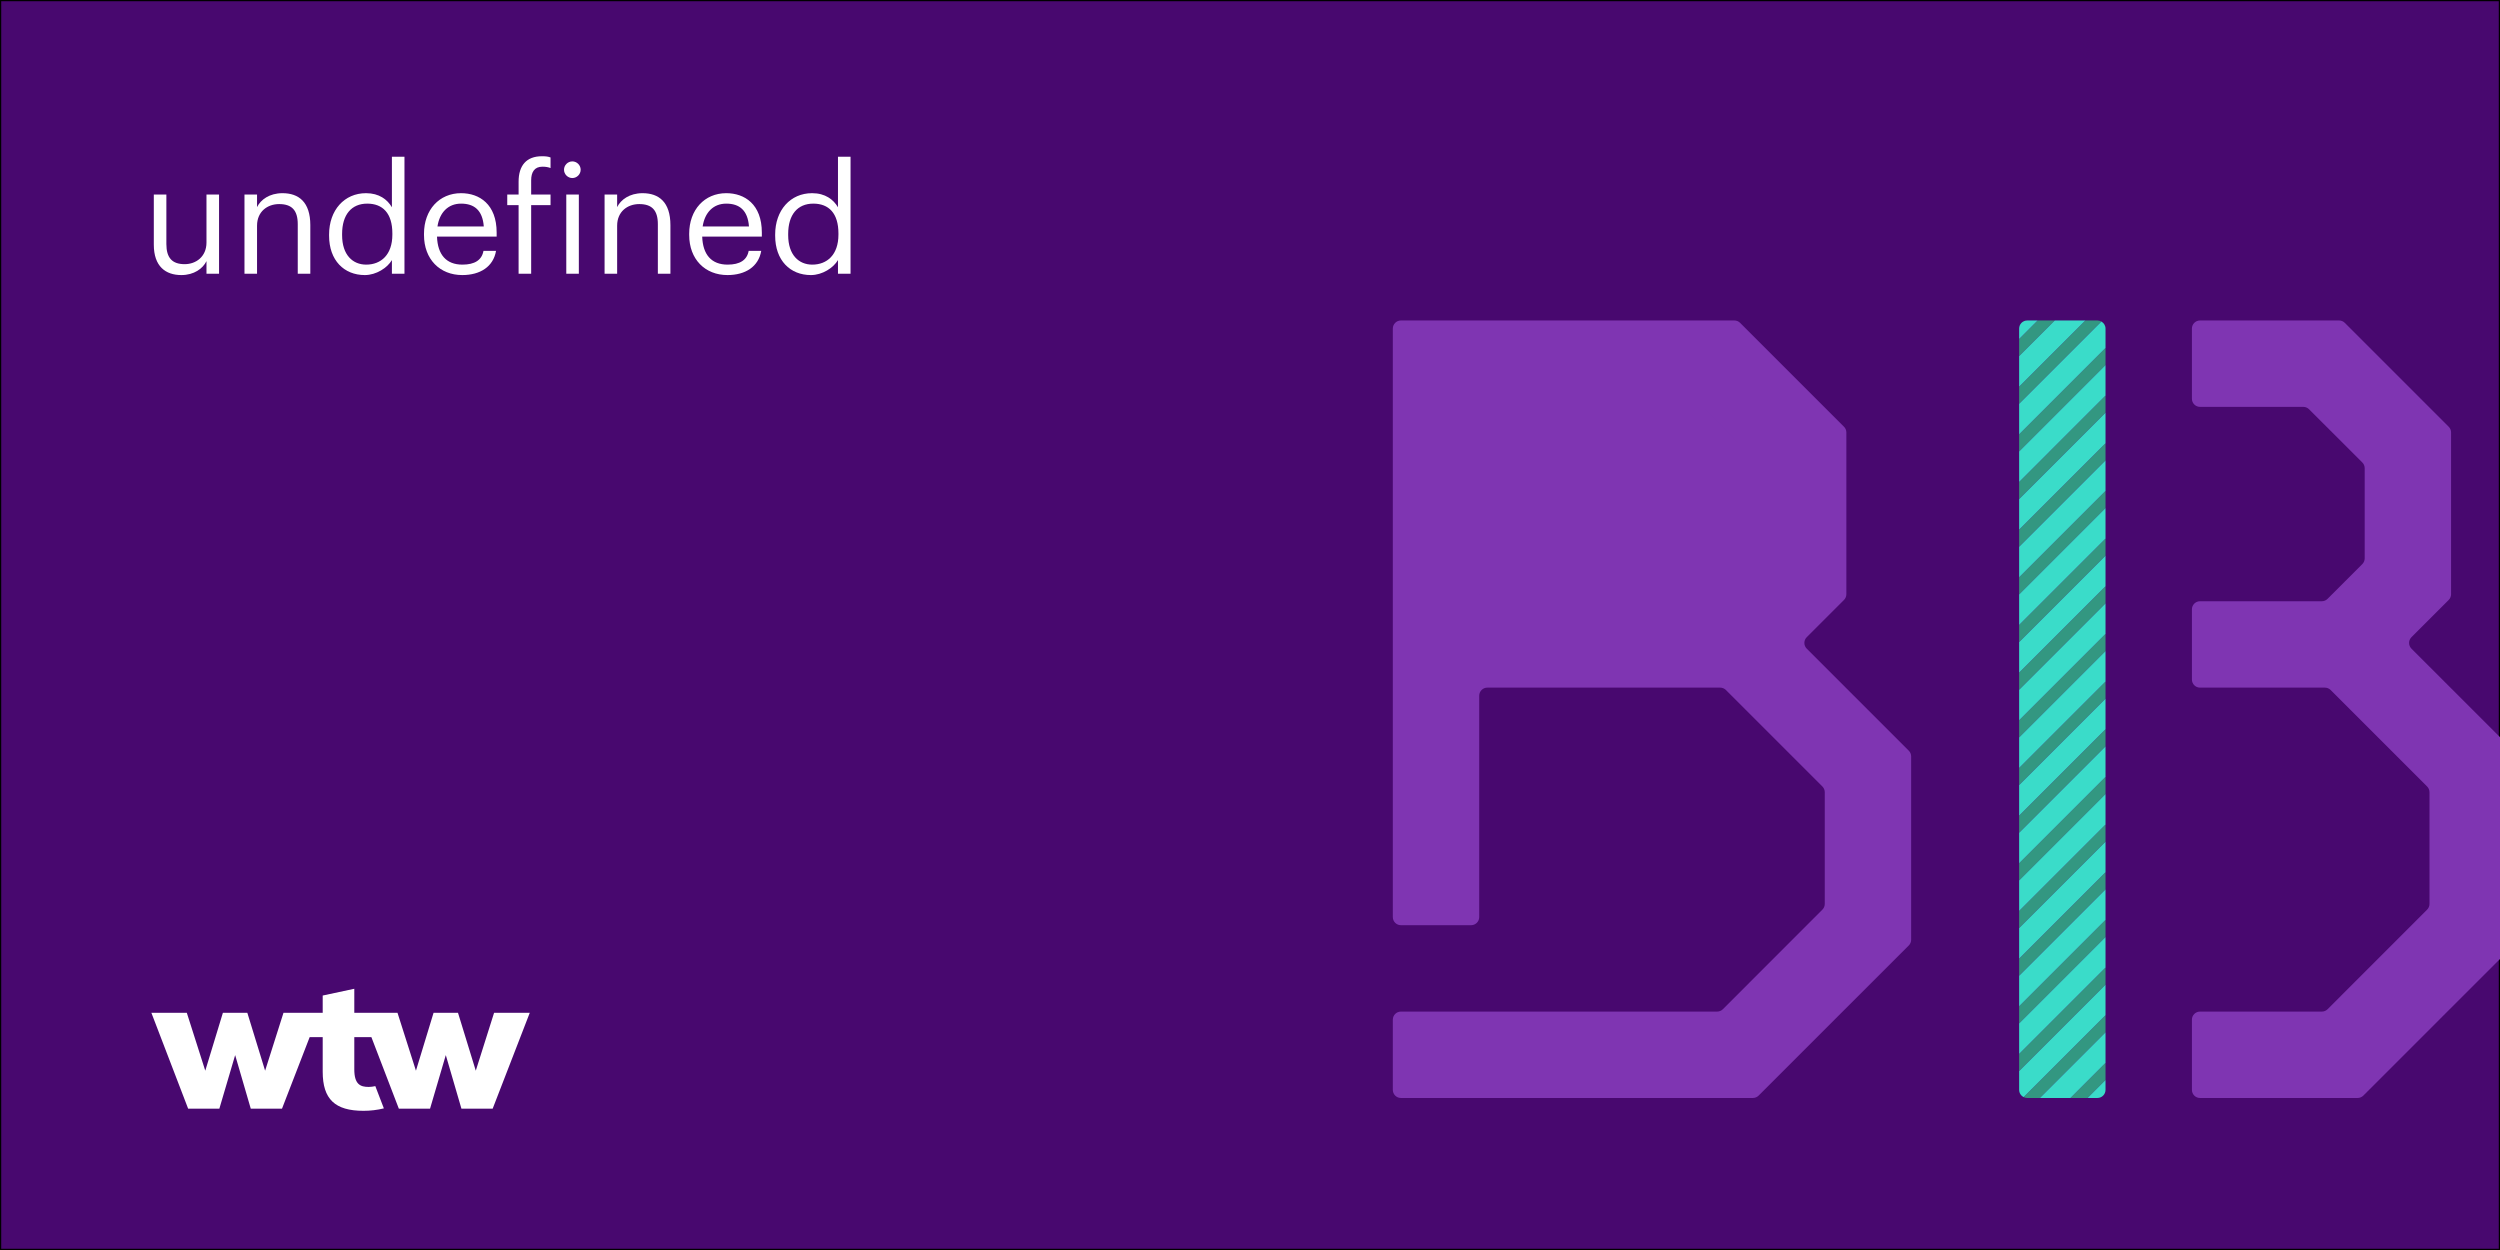
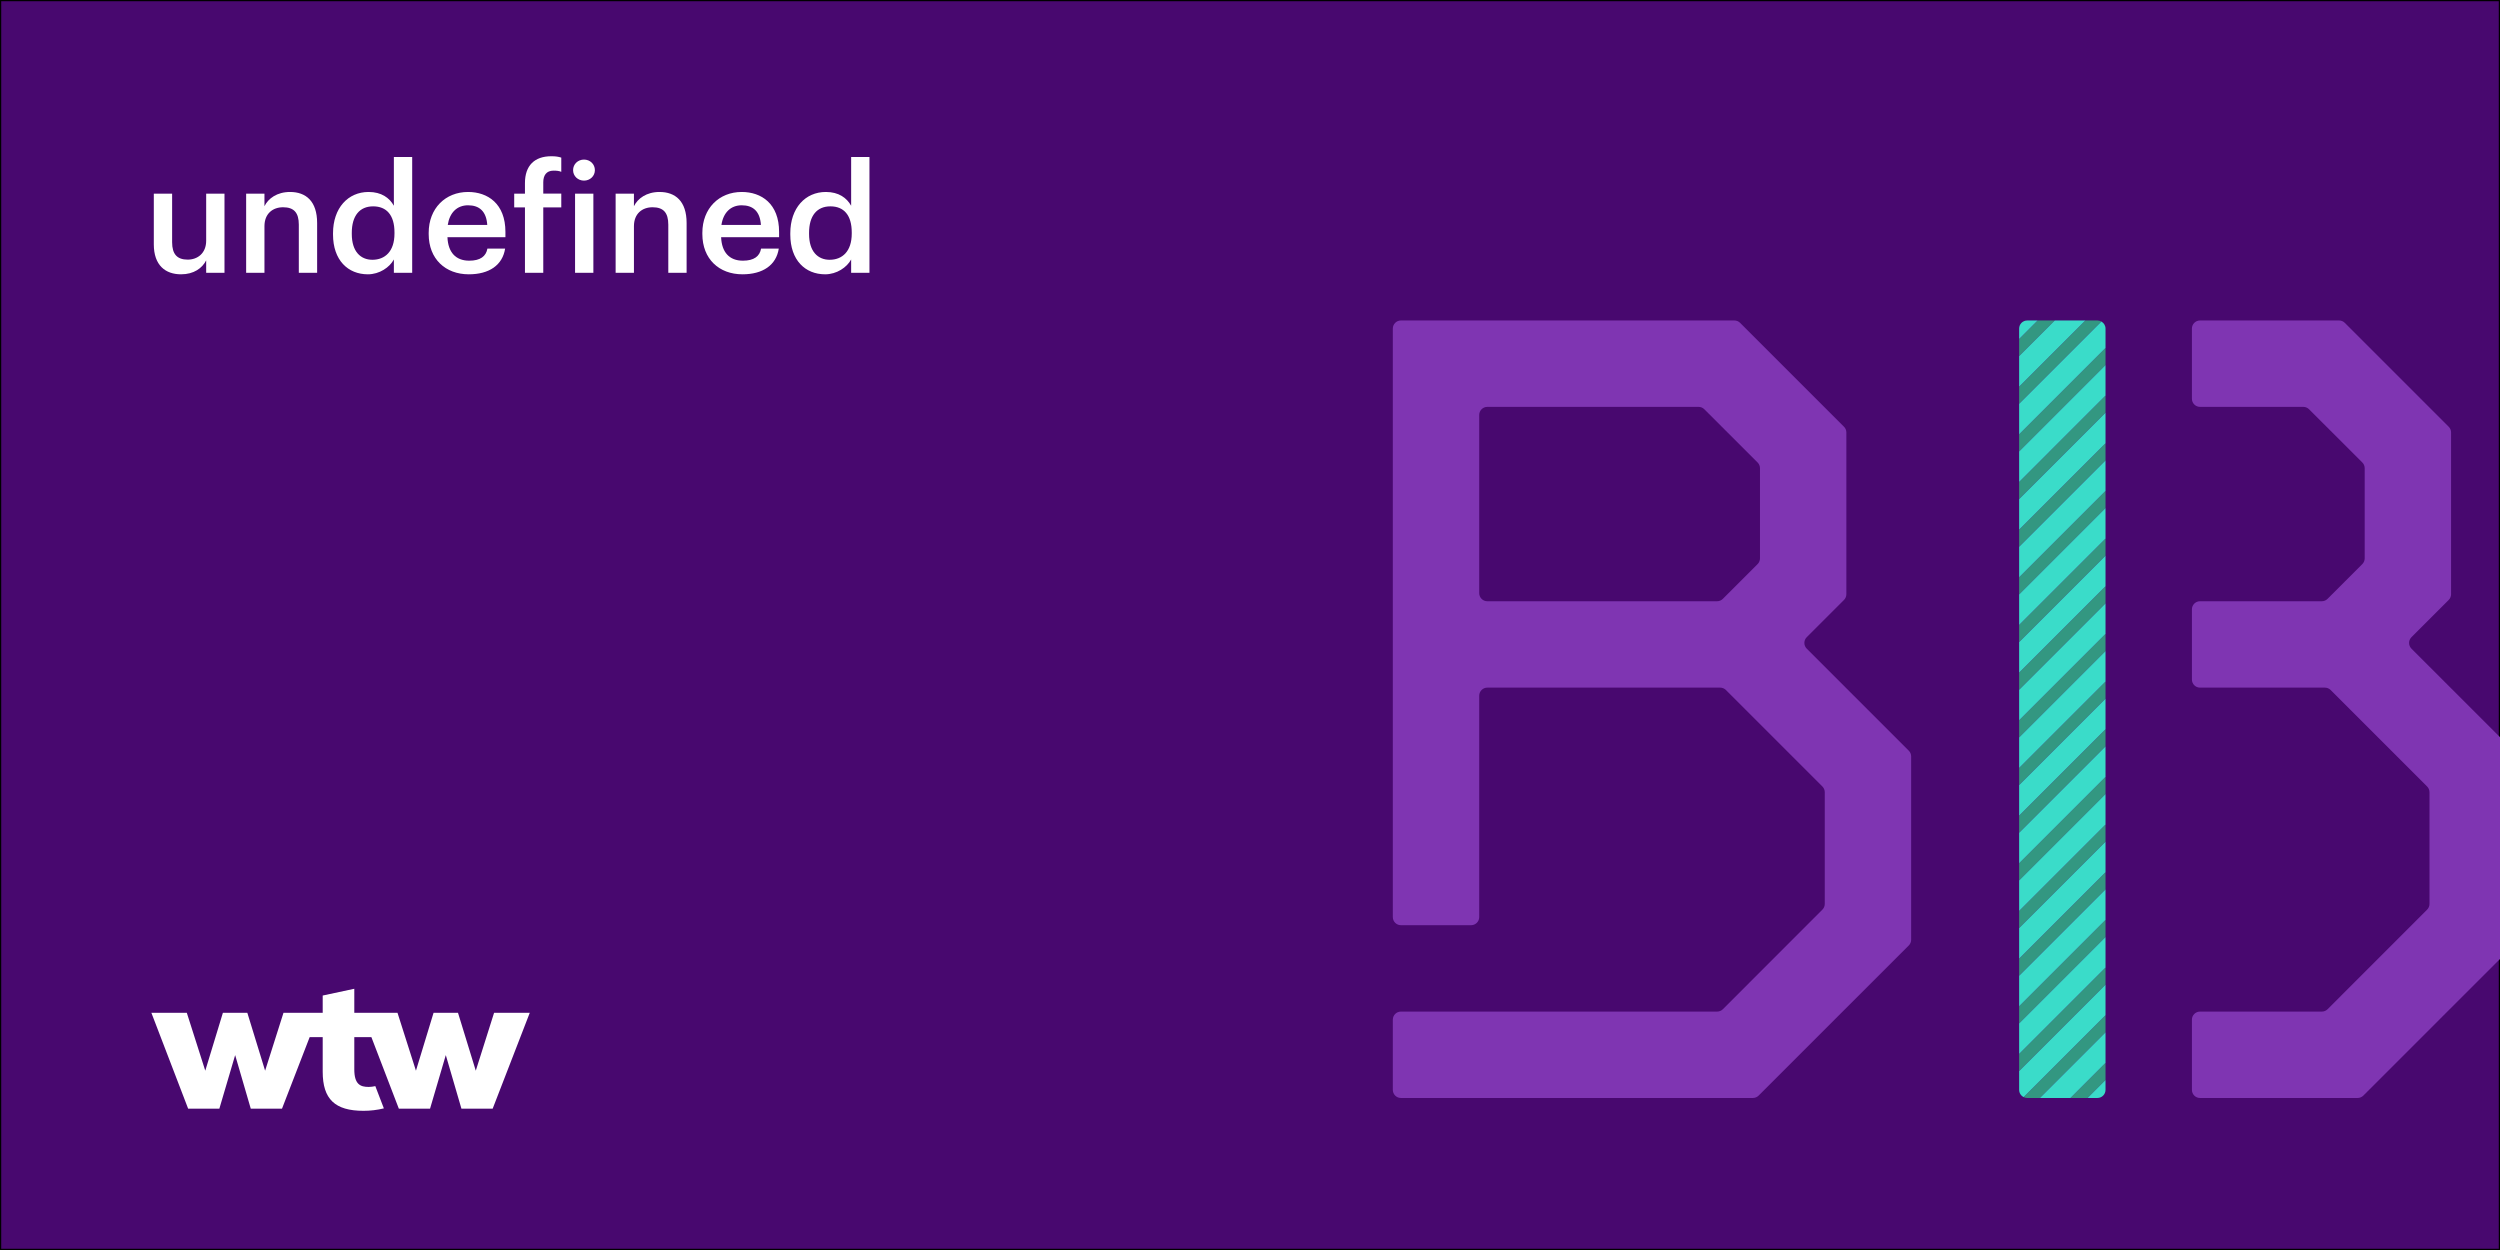
<svg xmlns="http://www.w3.org/2000/svg" xmlns:xlink="http://www.w3.org/1999/xlink" version="1.1" x="0px" y="0px" viewBox="0 0 1024 512" style="enable-background:new 0 0 1024 512;" xml:space="preserve">
  <g id="Layer_1">
    <g id="Main_x5F_Purple_x5F_BG_x5F_layer">
	</g>
  </g>
  <g id="crop">
    <g>
      <defs>
        <rect id="SVGID_1_" width="1024" height="512" />
      </defs>
-       <clipPath id="SVGID_00000132806638446039660040000013965749068432054186_">
+       <clipPath id="SVGID_00000177469896223397879420000007770149459184933764_">
        <use xlink:href="#SVGID_1_" style="overflow:visible;" />
      </clipPath>
-       <rect style="clip-path:url(#SVGID_00000132806638446039660040000013965749068432054186_);fill:#48086F;stroke:#000000;stroke-miterlimit:10;" width="1024" height="512" />
-       <g style="clip-path:url(#SVGID_00000132806638446039660040000013965749068432054186_);">
-         <path style="fill:#FFFFFF;" d="M63,100.206V79.686h5.146v20.272c0,5.704,2.418,8.245,7.501,8.245     c4.588,0,8.928-3.037,8.928-8.865V79.686h5.146v32.424h-5.146v-5.146c-1.488,3.038-5.084,5.703-10.292,5.703     C67.835,112.667,63,109.134,63,100.206z" />
-         <path style="fill:#FFFFFF;" d="M100.137,79.686h5.146v5.146c1.488-3.038,5.083-5.704,10.416-5.704     c6.695,0,11.407,3.658,11.407,13.082v19.9h-5.146V91.837c0-5.704-2.417-8.246-7.625-8.246c-4.773,0-9.051,3.038-9.051,8.865     v19.653h-5.146V79.686z" />
-         <path style="fill:#FFFFFF;" d="M134.795,96.548v-0.495c0-9.92,6.199-16.926,15.127-16.926c5.394,0,8.742,2.604,10.602,5.766     V64.187h5.146v47.923h-5.146v-5.58c-1.86,3.162-6.386,6.138-11.098,6.138C140.933,112.667,134.795,106.653,134.795,96.548z      M160.71,96.114v-0.496c0-8.308-3.968-12.213-10.292-12.213c-6.448,0-10.292,4.525-10.292,12.399V96.3     c0,8.184,4.402,12.09,9.857,12.09C155.998,108.39,160.71,104.422,160.71,96.114z" />
-         <path style="fill:#FFFFFF;" d="M173.669,96.238v-0.496c0-9.795,6.261-16.615,15.189-16.615c7.501,0,14.569,4.526,14.569,16.119     v1.674h-24.427c0.248,7.378,3.782,11.47,10.416,11.47c5.021,0,7.936-1.86,8.617-5.642h5.146c-1.116,6.51-6.51,9.919-13.825,9.919     C180.179,112.667,173.669,106.22,173.669,96.238z M198.158,92.767c-0.496-6.695-3.968-9.361-9.299-9.361     c-5.27,0-8.804,3.596-9.671,9.361H198.158z" />
-         <path style="fill:#FFFFFF;" d="M212.419,84.025h-4.65v-4.34h4.65v-5.27c0-6.572,3.162-10.416,9.547-10.416     c1.674,0,2.542,0.124,3.534,0.496v4.34c-0.93-0.372-1.922-0.558-3.348-0.558c-3.286,0-4.588,2.293-4.588,5.579v5.828h7.936v4.34     h-7.936v28.084h-5.146V84.025z" />
-         <path style="fill:#FFFFFF;" d="M231.019,69.518c0-1.859,1.55-3.409,3.41-3.409s3.41,1.55,3.41,3.409c0,1.86-1.55,3.41-3.41,3.41     S231.019,71.378,231.019,69.518z M231.948,79.686h5.146v32.424h-5.146V79.686z" />
-         <path style="fill:#FFFFFF;" d="M247.634,79.686h5.146v5.146c1.488-3.038,5.083-5.704,10.416-5.704     c6.695,0,11.407,3.658,11.407,13.082v19.9h-5.146V91.837c0-5.704-2.417-8.246-7.625-8.246c-4.773,0-9.051,3.038-9.051,8.865     v19.653h-5.146V79.686z" />
-         <path style="fill:#FFFFFF;" d="M282.292,96.238v-0.496c0-9.795,6.261-16.615,15.189-16.615c7.501,0,14.569,4.526,14.569,16.119     v1.674h-24.427c0.248,7.378,3.782,11.47,10.416,11.47c5.021,0,7.936-1.86,8.617-5.642h5.146c-1.116,6.51-6.51,9.919-13.825,9.919     C288.801,112.667,282.292,106.22,282.292,96.238z M306.78,92.767c-0.496-6.695-3.968-9.361-9.299-9.361     c-5.27,0-8.804,3.596-9.671,9.361H306.78z" />
-         <path style="fill:#FFFFFF;" d="M317.507,96.548v-0.495c0-9.92,6.199-16.926,15.127-16.926c5.394,0,8.742,2.604,10.602,5.766     V64.187h5.146v47.923h-5.146v-5.58c-1.86,3.162-6.386,6.138-11.098,6.138C323.645,112.667,317.507,106.653,317.507,96.548z      M343.422,96.114v-0.496c0-8.308-3.968-12.213-10.292-12.213c-6.448,0-10.292,4.525-10.292,12.399V96.3     c0,8.184,4.402,12.09,9.857,12.09C338.71,108.39,343.422,104.422,343.422,96.114z" />
+       <rect style="clip-path:url(#SVGID_00000177469896223397879420000007770149459184933764_);fill:#48086F;stroke:#000000;stroke-miterlimit:10;" width="1024" height="512" />
+       <g style="clip-path:url(#SVGID_00000177469896223397879420000007770149459184933764_);">
+         <path style="fill:#FFFFFF;" d="M63,100.082V79.313h7.501v19.9c0,4.897,2.046,7.13,6.386,7.13c4.03,0,7.563-2.604,7.563-7.75     v-19.28h7.501v32.424h-7.501v-5.084c-1.612,3.162-5.021,5.704-10.292,5.704C67.774,112.357,63,108.699,63,100.082z" />
+         <path style="fill:#FFFFFF;" d="M100.82,79.313h7.501v5.146c1.55-3.162,5.146-5.828,10.478-5.828     c6.509,0,11.097,3.782,11.097,12.71v20.396h-7.501V92.022c0-4.897-1.984-7.13-6.448-7.13c-4.216,0-7.625,2.604-7.625,7.75v19.095     h-7.501V79.313z" />
+         <path style="fill:#FFFFFF;" d="M136.407,96.052v-0.495c0-10.354,6.138-16.926,14.569-16.926c5.27,0,8.556,2.418,10.354,5.642     V64.31h7.501v47.428h-7.501v-5.456c-1.736,3.225-5.89,6.076-10.663,6.076C142.545,112.357,136.407,106.592,136.407,96.052z      M161.578,95.681v-0.496c0-7.13-3.286-10.664-8.741-10.664c-5.518,0-8.742,3.844-8.742,10.85v0.496     c0,7.13,3.596,10.539,8.432,10.539C157.734,106.405,161.578,102.934,161.578,95.681z" />
+         <path style="fill:#FFFFFF;" d="M175.591,95.866V95.37c0-10.043,6.881-16.739,16.119-16.739c8.06,0,15.313,4.774,15.313,16.367     v2.17h-23.745c0.248,6.138,3.348,9.609,8.927,9.609c4.526,0,6.882-1.798,7.44-4.96h7.253c-1.054,6.82-6.572,10.54-14.879,10.54     C182.472,112.357,175.591,106.096,175.591,95.866z M199.583,92.146c-0.372-5.58-3.224-8.06-7.874-8.06     c-4.526,0-7.563,3.038-8.308,8.06H199.583z" />
+         <path style="fill:#FFFFFF;" d="M215.021,84.955h-4.402v-5.642h4.402v-4.34c0-7.13,3.906-10.974,10.788-10.974     c1.86,0,2.914,0.186,4.092,0.558v5.828c-0.868-0.372-1.798-0.496-3.162-0.496c-2.976,0-4.216,1.984-4.216,4.773v4.65h7.378v5.642     h-7.378v26.782h-7.501V84.955z" />
+         <path style="fill:#FFFFFF;" d="M234.738,69.704c0-2.48,1.984-4.34,4.464-4.34s4.464,1.859,4.464,4.34     c0,2.417-1.984,4.277-4.464,4.277S234.738,72.121,234.738,69.704z M235.544,79.313h7.501v32.424h-7.501V79.313z" />
+         <path style="fill:#FFFFFF;" d="M252.16,79.313h7.501v5.146c1.55-3.162,5.146-5.828,10.478-5.828     c6.509,0,11.097,3.782,11.097,12.71v20.396h-7.501V92.022c0-4.897-1.984-7.13-6.448-7.13c-4.216,0-7.625,2.604-7.625,7.75v19.095     h-7.501V79.313z" />
+         <path style="fill:#FFFFFF;" d="M287.685,95.866V95.37c0-10.043,6.881-16.739,16.119-16.739c8.06,0,15.313,4.774,15.313,16.367     v2.17h-23.745c0.248,6.138,3.348,9.609,8.927,9.609c4.526,0,6.882-1.798,7.44-4.96h7.253c-1.054,6.82-6.572,10.54-14.879,10.54     C294.566,112.357,287.685,106.096,287.685,95.866z M311.678,92.146c-0.372-5.58-3.224-8.06-7.874-8.06     c-4.526,0-7.563,3.038-8.308,8.06H311.678z" />
+         <path style="fill:#FFFFFF;" d="M323.706,96.052v-0.495c0-10.354,6.138-16.926,14.569-16.926c5.27,0,8.556,2.418,10.354,5.642     V64.31h7.501v47.428h-7.501v-5.456c-1.736,3.225-5.89,6.076-10.663,6.076C329.844,112.357,323.706,106.592,323.706,96.052z      M348.876,95.681v-0.496c0-7.13-3.286-10.664-8.741-10.664c-5.518,0-8.742,3.844-8.742,10.85v0.496     c0,7.13,3.596,10.539,8.432,10.539C345.033,106.405,348.876,102.934,348.876,95.681z" />
      </g>
-       <polygon style="clip-path:url(#SVGID_00000132806638446039660040000013965749068432054186_);fill:#339781;" points="    827.038,341.097 862.423,305.712 862.423,298.7 827.038,334.084   " />
-       <polygon style="clip-path:url(#SVGID_00000132806638446039660040000013965749068432054186_);fill:#339781;" points="    827.038,184.916 862.423,149.531 862.423,142.52 827.038,177.904   " />
-       <path style="clip-path:url(#SVGID_00000132806638446039660040000013965749068432054186_);fill:#339781;" d="M827.038,165.394    l33.686-33.686c-0.481-0.271-1.028-0.438-1.619-0.438h-4.955l-27.112,27.112V165.394z" />
-       <polygon style="clip-path:url(#SVGID_00000132806638446039660040000013965749068432054186_);fill:#339781;" points="    827.038,360.619 862.423,325.235 862.423,318.223 827.038,353.607   " />
-       <polygon style="clip-path:url(#SVGID_00000132806638446039660040000013965749068432054186_);fill:#339781;" points="    827.038,204.439 862.423,169.054 862.423,162.042 827.038,197.427   " />
-       <polygon style="clip-path:url(#SVGID_00000132806638446039660040000013965749068432054186_);fill:#339781;" points="    827.038,263.006 862.423,227.622 862.423,220.609 827.038,255.994   " />
-       <polygon style="clip-path:url(#SVGID_00000132806638446039660040000013965749068432054186_);fill:#339781;" points="    827.038,321.574 862.423,286.189 862.423,279.177 827.038,314.562   " />
-       <polygon style="clip-path:url(#SVGID_00000132806638446039660040000013965749068432054186_);fill:#339781;" points="    827.038,380.142 862.423,344.757 862.423,337.745 827.038,373.13   " />
-       <polygon style="clip-path:url(#SVGID_00000132806638446039660040000013965749068432054186_);fill:#339781;" points="    827.038,282.529 862.423,247.144 862.423,240.132 827.038,275.517   " />
-       <polygon style="clip-path:url(#SVGID_00000132806638446039660040000013965749068432054186_);fill:#339781;" points="    827.038,223.961 862.423,188.577 862.423,181.564 827.038,216.949   " />
-       <polygon style="clip-path:url(#SVGID_00000132806638446039660040000013965749068432054186_);fill:#339781;" points="    827.038,302.052 862.423,266.667 862.423,259.655 827.038,295.039   " />
-       <polygon style="clip-path:url(#SVGID_00000132806638446039660040000013965749068432054186_);fill:#339781;" points="    827.038,399.664 862.423,364.28 862.423,357.267 827.038,392.652   " />
-       <path style="clip-path:url(#SVGID_00000132806638446039660040000013965749068432054186_);fill:#339781;" d="M830.356,449.731    h5.184l26.883-26.883v-7.012l-33.538,33.538C829.33,449.594,829.825,449.731,830.356,449.731z" />
-       <polygon style="clip-path:url(#SVGID_00000132806638446039660040000013965749068432054186_);fill:#339781;" points="    827.038,438.709 862.423,403.325 862.423,396.312 827.038,431.697   " />
-       <polygon style="clip-path:url(#SVGID_00000132806638446039660040000013965749068432054186_);fill:#339781;" points="    855.062,449.731 862.423,442.37 862.423,435.358 848.05,449.731   " />
-       <polygon style="clip-path:url(#SVGID_00000132806638446039660040000013965749068432054186_);fill:#339781;" points="    827.038,243.484 862.423,208.099 862.423,201.087 827.038,236.471   " />
-       <polygon style="clip-path:url(#SVGID_00000132806638446039660040000013965749068432054186_);fill:#339781;" points="    827.038,419.187 862.423,383.802 862.423,376.79 827.038,412.175   " />
-       <polygon style="clip-path:url(#SVGID_00000132806638446039660040000013965749068432054186_);fill:#339781;" points="    834.628,131.269 827.038,138.859 827.038,145.871 841.64,131.269   " />
-       <polygon style="clip-path:url(#SVGID_00000132806638446039660040000013965749068432054186_);fill:#3ADCC9;" points="    827.038,275.517 862.423,240.132 862.423,227.622 827.038,263.006   " />
-       <polygon style="clip-path:url(#SVGID_00000132806638446039660040000013965749068432054186_);fill:#3ADCC9;" points="    827.038,295.039 862.423,259.655 862.423,247.144 827.038,282.529   " />
-       <polygon style="clip-path:url(#SVGID_00000132806638446039660040000013965749068432054186_);fill:#3ADCC9;" points="    827.038,255.994 862.423,220.609 862.423,208.099 827.038,243.484   " />
-       <polygon style="clip-path:url(#SVGID_00000132806638446039660040000013965749068432054186_);fill:#3ADCC9;" points="    827.038,314.562 862.423,279.177 862.423,266.667 827.038,302.052   " />
-       <polygon style="clip-path:url(#SVGID_00000132806638446039660040000013965749068432054186_);fill:#3ADCC9;" points="    827.038,334.084 862.423,298.7 862.423,286.189 827.038,321.574   " />
-       <path style="clip-path:url(#SVGID_00000132806638446039660040000013965749068432054186_);fill:#3ADCC9;" d="M827.038,177.904    l35.385-35.385v-7.933c0-1.241-0.69-2.31-1.699-2.879l-33.686,33.686V177.904z" />
-       <polygon style="clip-path:url(#SVGID_00000132806638446039660040000013965749068432054186_);fill:#3ADCC9;" points="    827.038,145.871 827.038,158.382 854.151,131.269 841.64,131.269   " />
-       <path style="clip-path:url(#SVGID_00000132806638446039660040000013965749068432054186_);fill:#3ADCC9;" d="M830.356,131.269    c-1.832,0-3.317,1.485-3.317,3.317v4.272l7.59-7.59H830.356z" />
-       <polygon style="clip-path:url(#SVGID_00000132806638446039660040000013965749068432054186_);fill:#3ADCC9;" points="    827.038,197.427 862.423,162.042 862.423,149.531 827.038,184.916   " />
-       <polygon style="clip-path:url(#SVGID_00000132806638446039660040000013965749068432054186_);fill:#3ADCC9;" points="    827.038,216.949 862.423,181.564 862.423,169.054 827.038,204.439   " />
-       <polygon style="clip-path:url(#SVGID_00000132806638446039660040000013965749068432054186_);fill:#3ADCC9;" points="    827.038,373.13 862.423,337.745 862.423,325.235 827.038,360.619   " />
-       <polygon style="clip-path:url(#SVGID_00000132806638446039660040000013965749068432054186_);fill:#3ADCC9;" points="    827.038,236.471 862.423,201.087 862.423,188.577 827.038,223.961   " />
-       <polygon style="clip-path:url(#SVGID_00000132806638446039660040000013965749068432054186_);fill:#3ADCC9;" points="    827.038,353.607 862.423,318.223 862.423,305.712 827.038,341.097   " />
-       <polygon style="clip-path:url(#SVGID_00000132806638446039660040000013965749068432054186_);fill:#3ADCC9;" points="    827.038,412.175 862.423,376.79 862.423,364.28 827.038,399.664   " />
-       <polygon style="clip-path:url(#SVGID_00000132806638446039660040000013965749068432054186_);fill:#3ADCC9;" points="    827.038,392.652 862.423,357.267 862.423,344.757 827.038,380.142   " />
-       <polygon style="clip-path:url(#SVGID_00000132806638446039660040000013965749068432054186_);fill:#3ADCC9;" points="    827.038,431.697 862.423,396.312 862.423,383.802 827.038,419.187   " />
-       <path style="clip-path:url(#SVGID_00000132806638446039660040000013965749068432054186_);fill:#3ADCC9;" d="M859.106,449.731    c1.832,0,3.317-1.485,3.317-3.317v-4.043l-7.361,7.361H859.106z" />
-       <polygon style="clip-path:url(#SVGID_00000132806638446039660040000013965749068432054186_);fill:#3ADCC9;" points="    848.05,449.731 862.423,435.358 862.423,422.847 835.54,449.731   " />
-       <path style="clip-path:url(#SVGID_00000132806638446039660040000013965749068432054186_);fill:#3ADCC9;" d="M827.038,446.413    c0,1.301,0.756,2.416,1.847,2.959l33.538-33.538v-12.51l-35.385,35.385V446.413z" />
-       <path style="clip-path:url(#SVGID_00000132806638446039660040000013965749068432054186_);fill:#7F35B2;" d="M764.85,290.5    l-24.812-24.812c-1.296-1.296-1.295-3.396,0-4.691l15.26-15.26c0.622-0.622,0.972-1.466,0.972-2.346v-32.507v-33.745    c0-0.88-0.349-1.724-0.972-2.346l-8.14-8.14l-34.413-34.413c-0.622-0.622-1.466-0.972-2.346-0.972h-48.673h-87.909    c-1.832,0-3.317,1.485-3.317,3.317v23.221v8.846v79.615v35.385v93.99c0,1.832,1.485,3.317,3.317,3.317h28.75    c1.832,0,3.317-1.485,3.317-3.317v-90.673c0-1.832,1.485-3.317,3.317-3.317h60.132h35.249c0.88,0,1.724,0.349,2.346,0.972    l5.729,5.729l33.794,33.794c0.622,0.622,0.972,1.466,0.972,2.346v45.751c0,0.88-0.349,1.723-0.971,2.345l-40.762,40.783    c-0.622,0.622-1.466,0.972-2.346,0.972H573.817c-1.832,0-3.317,1.485-3.317,3.317v28.75c0,1.832,1.485,3.317,3.317,3.317h127.849    h16.318c0.88,0,1.724-0.35,2.346-0.972l18.247-18.247l16.166-16.166l27.092-27.071c0.623-0.622,0.973-1.466,0.973-2.347v-41.352    v-14.906v-18.839c0-0.88-0.349-1.724-0.972-2.346L764.85,290.5z" />
-       <path style="clip-path:url(#SVGID_00000132806638446039660040000013965749068432054186_);fill:#7F35B2;" d="M705.668,245.298    c-0.622,0.622-1.466,0.972-2.346,0.972h-32.75h-61.37c-1.832,0-3.317-1.485-3.317-3.317v-72.981c0-1.832,1.485-3.317,3.317-3.317    h86.536c0.879,0,1.723,0.349,2.345,0.971l21.83,21.81c0.623,0.622,0.973,1.466,0.973,2.347v36.926c0,0.88-0.35,1.724-0.972,2.346    l-7.255,7.255L705.668,245.298z" />
-       <path style="clip-path:url(#SVGID_00000132806638446039660040000013965749068432054186_);fill:#7F35B2;" d="M1012.542,290.5    l-24.812-24.812c-1.296-1.296-1.296-3.396,0-4.691l15.26-15.26c0.622-0.622,0.972-1.466,0.972-2.346v-32.507v-33.745    c0-0.88-0.349-1.724-0.972-2.346l-8.14-8.14l-34.413-34.413c-0.622-0.622-1.466-0.972-2.346-0.972h-48.673h-8.293    c-1.832,0-3.317,1.485-3.317,3.317v28.75c0,1.832,1.485,3.317,3.317,3.317h42.305c0.879,0,1.723,0.349,2.345,0.971l21.83,21.81    c0.623,0.622,0.973,1.466,0.973,2.347v36.926c0,0.88-0.349,1.724-0.972,2.346l-7.255,7.255l-6.99,6.99    c-0.622,0.622-1.466,0.972-2.346,0.972h-32.75h-17.139c-1.832,0-3.317,1.485-3.317,3.317v28.75c0,1.832,1.485,3.317,3.317,3.317    h15.901h35.249c0.88,0,1.724,0.349,2.346,0.972l5.729,5.729l33.794,33.794c0.622,0.622,0.972,1.466,0.972,2.346v45.751    c0,0.88-0.349,1.723-0.971,2.345l-40.762,40.783c-0.622,0.622-1.466,0.972-2.346,0.972h-49.911c-1.832,0-3.317,1.485-3.317,3.317    v28.75c0,1.832,1.485,3.317,3.317,3.317h48.234h16.318c0.88,0,1.724-0.35,2.346-0.972l18.247-18.247l16.166-16.166l27.092-27.071    c0.623-0.622,0.973-1.466,0.973-2.347v-41.352v-14.906v-18.839c0-0.88-0.349-1.724-0.972-2.346L1012.542,290.5z" />
-       <g style="clip-path:url(#SVGID_00000132806638446039660040000013965749068432054186_);">
+       <g id="benefits_x5F_broker_x5F_core_00000078040485793909159430000016015236746978608554_" style="clip-path:url(#SVGID_00000177469896223397879420000007770149459184933764_);">
+         <g>
+           <polygon style="fill:#339781;" points="827.038,341.097 862.423,305.712 862.423,298.7 827.038,334.084     " />
+           <polygon style="fill:#339781;" points="827.038,184.916 862.423,149.531 862.423,142.52 827.038,177.904     " />
+           <path style="fill:#339781;" d="M827.038,165.394l33.686-33.686c-0.481-0.271-1.028-0.438-1.619-0.438h-4.955l-27.112,27.112      V165.394z" />
+           <polygon style="fill:#339781;" points="827.038,360.619 862.423,325.235 862.423,318.223 827.038,353.607     " />
+           <polygon style="fill:#339781;" points="827.038,204.439 862.423,169.054 862.423,162.042 827.038,197.427     " />
+           <polygon style="fill:#339781;" points="827.038,263.006 862.423,227.622 862.423,220.609 827.038,255.994     " />
+           <polygon style="fill:#339781;" points="827.038,321.574 862.423,286.189 862.423,279.177 827.038,314.562     " />
+           <polygon style="fill:#339781;" points="827.038,380.142 862.423,344.757 862.423,337.745 827.038,373.13     " />
+           <polygon style="fill:#339781;" points="827.038,282.529 862.423,247.144 862.423,240.132 827.038,275.517     " />
+           <polygon style="fill:#339781;" points="827.038,223.961 862.423,188.577 862.423,181.564 827.038,216.949     " />
+           <polygon style="fill:#339781;" points="827.038,302.052 862.423,266.667 862.423,259.655 827.038,295.039     " />
+           <polygon style="fill:#339781;" points="827.038,399.664 862.423,364.28 862.423,357.267 827.038,392.652     " />
+           <path style="fill:#339781;" d="M830.356,449.731h5.184l26.883-26.883v-7.012l-33.538,33.538      C829.33,449.594,829.825,449.731,830.356,449.731z" />
+           <polygon style="fill:#339781;" points="827.038,438.709 862.423,403.325 862.423,396.312 827.038,431.697     " />
+           <polygon style="fill:#339781;" points="855.062,449.731 862.423,442.37 862.423,435.358 848.05,449.731     " />
+           <polygon style="fill:#339781;" points="827.038,243.484 862.423,208.099 862.423,201.087 827.038,236.471     " />
+           <polygon style="fill:#339781;" points="827.038,419.187 862.423,383.802 862.423,376.79 827.038,412.175     " />
+           <polygon style="fill:#339781;" points="834.628,131.269 827.038,138.859 827.038,145.871 841.64,131.269     " />
+           <polygon style="fill:#3ADCC9;" points="827.038,275.517 862.423,240.132 862.423,227.622 827.038,263.006     " />
+           <polygon style="fill:#3ADCC9;" points="827.038,295.039 862.423,259.655 862.423,247.144 827.038,282.529     " />
+           <polygon style="fill:#3ADCC9;" points="827.038,255.994 862.423,220.609 862.423,208.099 827.038,243.484     " />
+           <polygon style="fill:#3ADCC9;" points="827.038,314.562 862.423,279.177 862.423,266.667 827.038,302.052     " />
+           <polygon style="fill:#3ADCC9;" points="827.038,334.084 862.423,298.7 862.423,286.189 827.038,321.574     " />
+           <path style="fill:#3ADCC9;" d="M827.038,177.904l35.385-35.385v-7.933c0-1.241-0.69-2.31-1.699-2.879l-33.686,33.686V177.904z" />
+           <polygon style="fill:#3ADCC9;" points="827.038,145.871 827.038,158.382 854.151,131.269 841.64,131.269     " />
+           <path style="fill:#3ADCC9;" d="M830.356,131.269c-1.832,0-3.317,1.485-3.317,3.317v4.272l7.59-7.59H830.356z" />
+           <polygon style="fill:#3ADCC9;" points="827.038,197.427 862.423,162.042 862.423,149.531 827.038,184.916     " />
+           <polygon style="fill:#3ADCC9;" points="827.038,216.949 862.423,181.564 862.423,169.054 827.038,204.439     " />
+           <polygon style="fill:#3ADCC9;" points="827.038,373.13 862.423,337.745 862.423,325.235 827.038,360.619     " />
+           <polygon style="fill:#3ADCC9;" points="827.038,236.471 862.423,201.087 862.423,188.577 827.038,223.961     " />
+           <polygon style="fill:#3ADCC9;" points="827.038,353.607 862.423,318.223 862.423,305.712 827.038,341.097     " />
+           <polygon style="fill:#3ADCC9;" points="827.038,412.175 862.423,376.79 862.423,364.28 827.038,399.664     " />
+           <polygon style="fill:#3ADCC9;" points="827.038,392.652 862.423,357.267 862.423,344.757 827.038,380.142     " />
+           <polygon style="fill:#3ADCC9;" points="827.038,431.697 862.423,396.312 862.423,383.802 827.038,419.187     " />
+           <path style="fill:#3ADCC9;" d="M859.106,449.731c1.832,0,3.317-1.485,3.317-3.317v-4.043l-7.361,7.361H859.106z" />
+           <polygon style="fill:#3ADCC9;" points="848.05,449.731 862.423,435.358 862.423,422.847 835.54,449.731     " />
+           <path style="fill:#3ADCC9;" d="M827.038,446.413c0,1.301,0.756,2.416,1.847,2.959l33.538-33.538v-12.51l-35.385,35.385V446.413z      " />
+         </g>
+         <path style="fill:#7F35B2;" d="M764.85,290.5l-24.812-24.812c-1.296-1.296-1.295-3.396,0-4.691l15.26-15.26     c0.622-0.622,0.972-1.466,0.972-2.346v-32.507v-33.745c0-0.88-0.349-1.724-0.972-2.346l-8.14-8.14l-34.413-34.413     c-0.622-0.622-1.466-0.972-2.346-0.972h-48.673h-87.909c-1.832,0-3.317,1.485-3.317,3.317v23.221v8.846v79.615v35.385v93.99     c0,1.832,1.485,3.317,3.317,3.317h28.75c1.832,0,3.317-1.485,3.317-3.317v-90.673c0-1.832,1.485-3.317,3.317-3.317h60.132h35.249     c0.88,0,1.724,0.349,2.346,0.972l5.729,5.729l33.794,33.794c0.622,0.622,0.972,1.466,0.972,2.346v45.751     c0,0.88-0.349,1.723-0.971,2.345l-40.762,40.783c-0.622,0.622-1.466,0.972-2.346,0.972H573.817c-1.832,0-3.317,1.485-3.317,3.317     v28.75c0,1.832,1.485,3.317,3.317,3.317h127.849h16.318c0.88,0,1.724-0.35,2.346-0.972l18.247-18.247l16.166-16.166     l27.092-27.071c0.623-0.622,0.973-1.466,0.973-2.347v-41.352v-14.906v-18.839c0-0.88-0.349-1.724-0.972-2.346L764.85,290.5z      M705.668,245.298c-0.622,0.622-1.466,0.972-2.346,0.972h-32.75h-61.37c-1.832,0-3.317-1.485-3.317-3.317v-72.981     c0-1.832,1.485-3.317,3.317-3.317h86.536c0.879,0,1.723,0.349,2.345,0.971l21.83,21.81c0.623,0.622,0.973,1.466,0.973,2.347     v36.926c0,0.88-0.35,1.724-0.972,2.346l-7.255,7.255L705.668,245.298z" />
+         <path style="fill:#7F35B2;" d="M1012.542,290.5l-24.812-24.812c-1.296-1.296-1.296-3.396,0-4.691l15.26-15.26     c0.622-0.622,0.972-1.466,0.972-2.346v-32.507v-33.745c0-0.88-0.349-1.724-0.972-2.346l-8.14-8.14l-34.413-34.413     c-0.622-0.622-1.466-0.972-2.346-0.972h-48.673h-8.293c-1.832,0-3.317,1.485-3.317,3.317v28.75c0,1.832,1.485,3.317,3.317,3.317     h42.305c0.879,0,1.723,0.349,2.345,0.971l21.83,21.81c0.623,0.622,0.973,1.466,0.973,2.347v36.926     c0,0.88-0.349,1.724-0.972,2.346l-7.255,7.255l-6.99,6.99c-0.622,0.622-1.466,0.972-2.346,0.972h-32.75h-17.139     c-1.832,0-3.317,1.485-3.317,3.317v28.75c0,1.832,1.485,3.317,3.317,3.317h15.901h35.249c0.88,0,1.724,0.349,2.346,0.972     l5.729,5.729l33.794,33.794c0.622,0.622,0.972,1.466,0.972,2.346v45.751c0,0.88-0.349,1.723-0.971,2.345l-40.762,40.783     c-0.622,0.622-1.466,0.972-2.346,0.972h-49.911c-1.832,0-3.317,1.485-3.317,3.317v28.75c0,1.832,1.485,3.317,3.317,3.317h48.234     h16.318c0.88,0,1.724-0.35,2.346-0.972l18.247-18.247l16.166-16.166l27.092-27.071c0.623-0.622,0.973-1.466,0.973-2.347v-41.352     v-14.906v-18.839c0-0.88-0.349-1.724-0.972-2.346L1012.542,290.5z" />
+       </g>
+       <g style="clip-path:url(#SVGID_00000177469896223397879420000007770149459184933764_);">
        <g>
          <defs>
-             <rect id="SVGID_00000106126177005180471860000012637261921194502553_" x="62" y="405" width="155" height="50" />
+             <rect id="SVGID_00000090996887943406435040000014925083497626608313_" x="62" y="405" width="155" height="50" />
          </defs>
-           <clipPath id="SVGID_00000005980730207495708640000016208493330244586394_">
-             <use xlink:href="#SVGID_00000106126177005180471860000012637261921194502553_" style="overflow:visible;" />
+           <clipPath id="SVGID_00000049907363577911786790000013767728171433711275_">
+             <use xlink:href="#SVGID_00000090996887943406435040000014925083497626608313_" style="overflow:visible;" />
          </clipPath>
-           <g style="clip-path:url(#SVGID_00000005980730207495708640000016208493330244586394_);">
+           <g style="clip-path:url(#SVGID_00000049907363577911786790000013767728171433711275_);">
            <defs>
-               <rect id="SVGID_00000109739380109905899090000014803589423996141724_" x="62" y="405" width="155" height="50" />
+               <rect id="SVGID_00000096060359170628451730000011413942703334795661_" x="62" y="405" width="155" height="50" />
            </defs>
-             <clipPath id="SVGID_00000134225531425583875860000008873120063288695686_">
-               <use xlink:href="#SVGID_00000109739380109905899090000014803589423996141724_" style="overflow:visible;" />
+             <clipPath id="SVGID_00000181065686113793657220000018369524813829342393_">
+               <use xlink:href="#SVGID_00000096060359170628451730000011413942703334795661_" style="overflow:visible;" />
            </clipPath>
-             <path style="clip-path:url(#SVGID_00000134225531425583875860000008873120063288695686_);fill:#FFFFFF;" d="M217,414.83       l-15.2,39.27H189l-6.4-21.93l-6.45,21.93h-12.79l-11.24-29.29h-7V438c0,6.19,2.5,7.21,5.92,7.21       c0.906-0.018,1.808-0.132,2.69-0.34l3.5,9.12c-2.726,0.668-5.523,1.004-8.33,1c-11.72,0-16.72-4.79-16.72-16v-14.18h-5.34       l-11.33,29.29h-12.8l-6.39-21.93l-6.47,21.93H77.06L62,414.83h14.51l7.57,23.73l7.22-23.73h10l7.29,23.73l7.53-23.73h16.06       v-7.06l12.94-2.77v9.83h17.69l7.56,23.73l7.22-23.73h10l7.29,23.73l7.5-23.73H217z" />
+             <path style="clip-path:url(#SVGID_00000181065686113793657220000018369524813829342393_);fill:#FFFFFF;" d="M217,414.83       l-15.2,39.27H189l-6.4-21.93l-6.45,21.93h-12.79l-11.24-29.29h-7V438c0,6.19,2.5,7.21,5.92,7.21       c0.906-0.018,1.808-0.132,2.69-0.34l3.5,9.12c-2.726,0.668-5.523,1.004-8.33,1c-11.72,0-16.72-4.79-16.72-16v-14.18h-5.34       l-11.33,29.29h-12.8l-6.39-21.93l-6.47,21.93H77.06L62,414.83h14.51l7.57,23.73l7.22-23.73h10l7.29,23.73l7.53-23.73h16.06       v-7.06l12.94-2.77v9.83h17.69l7.56,23.73l7.22-23.73h10l7.29,23.73l7.5-23.73H217z" />
          </g>
        </g>
      </g>
    </g>
  </g>
</svg>
